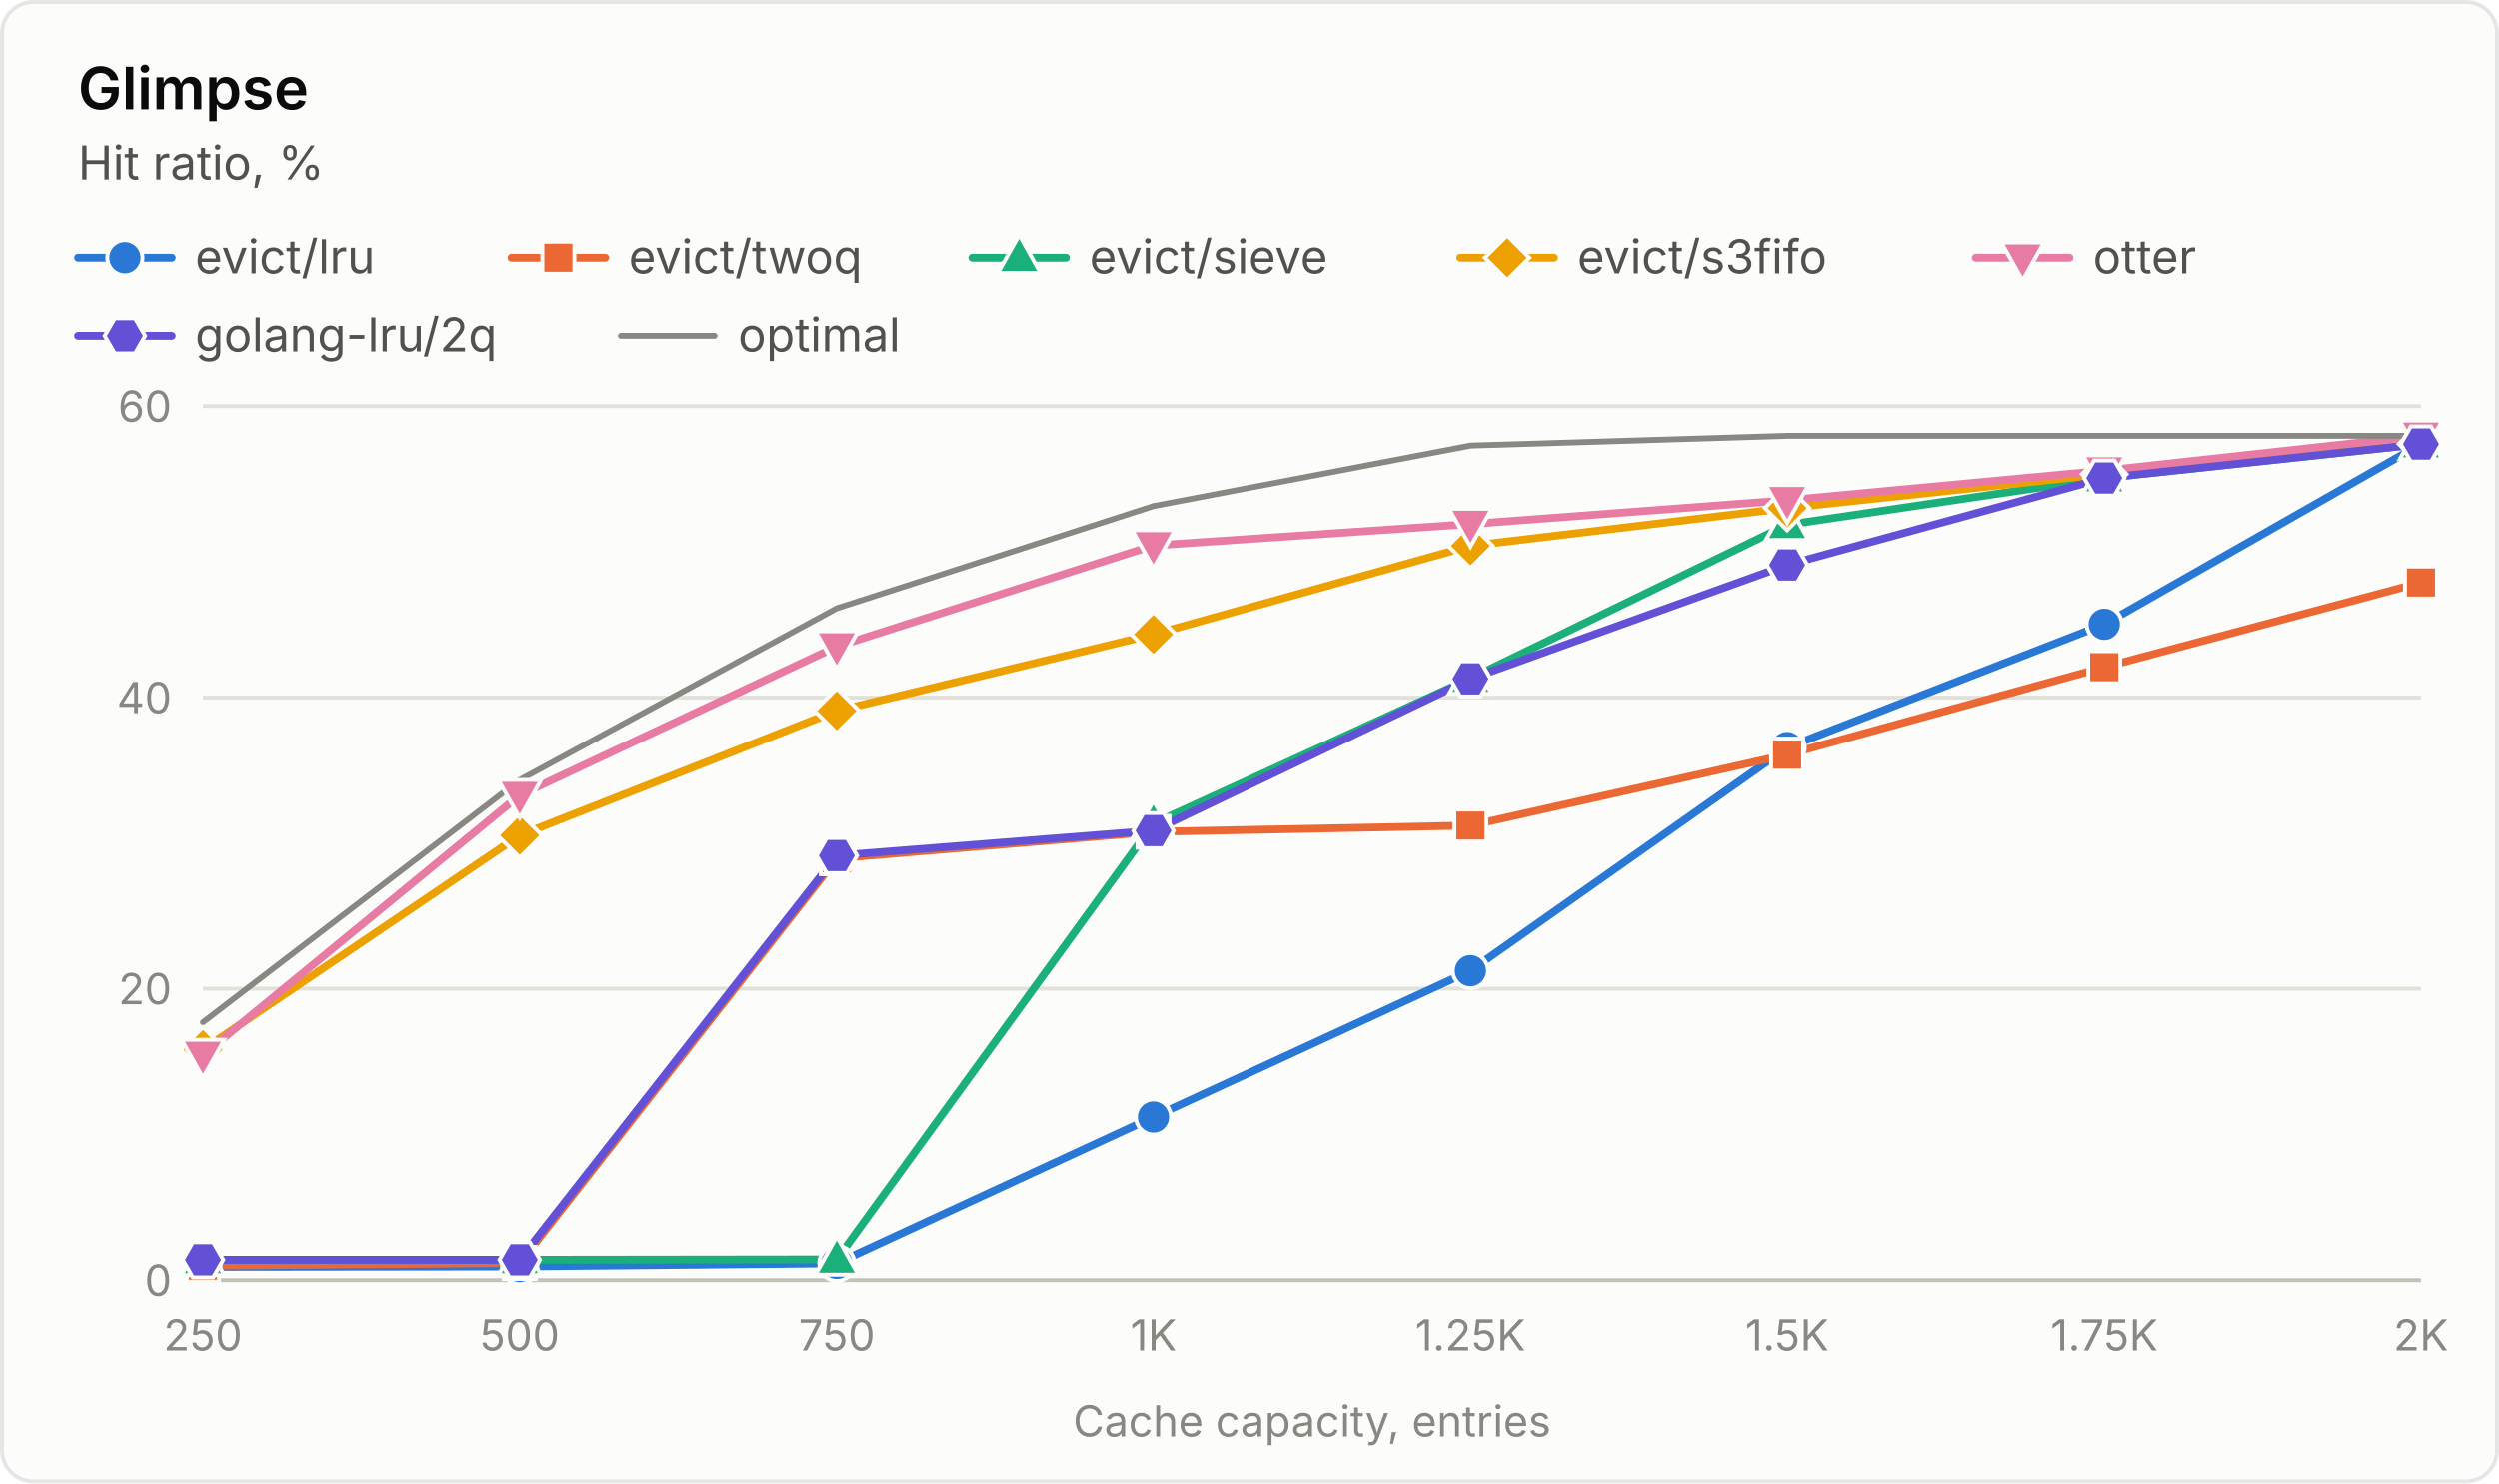
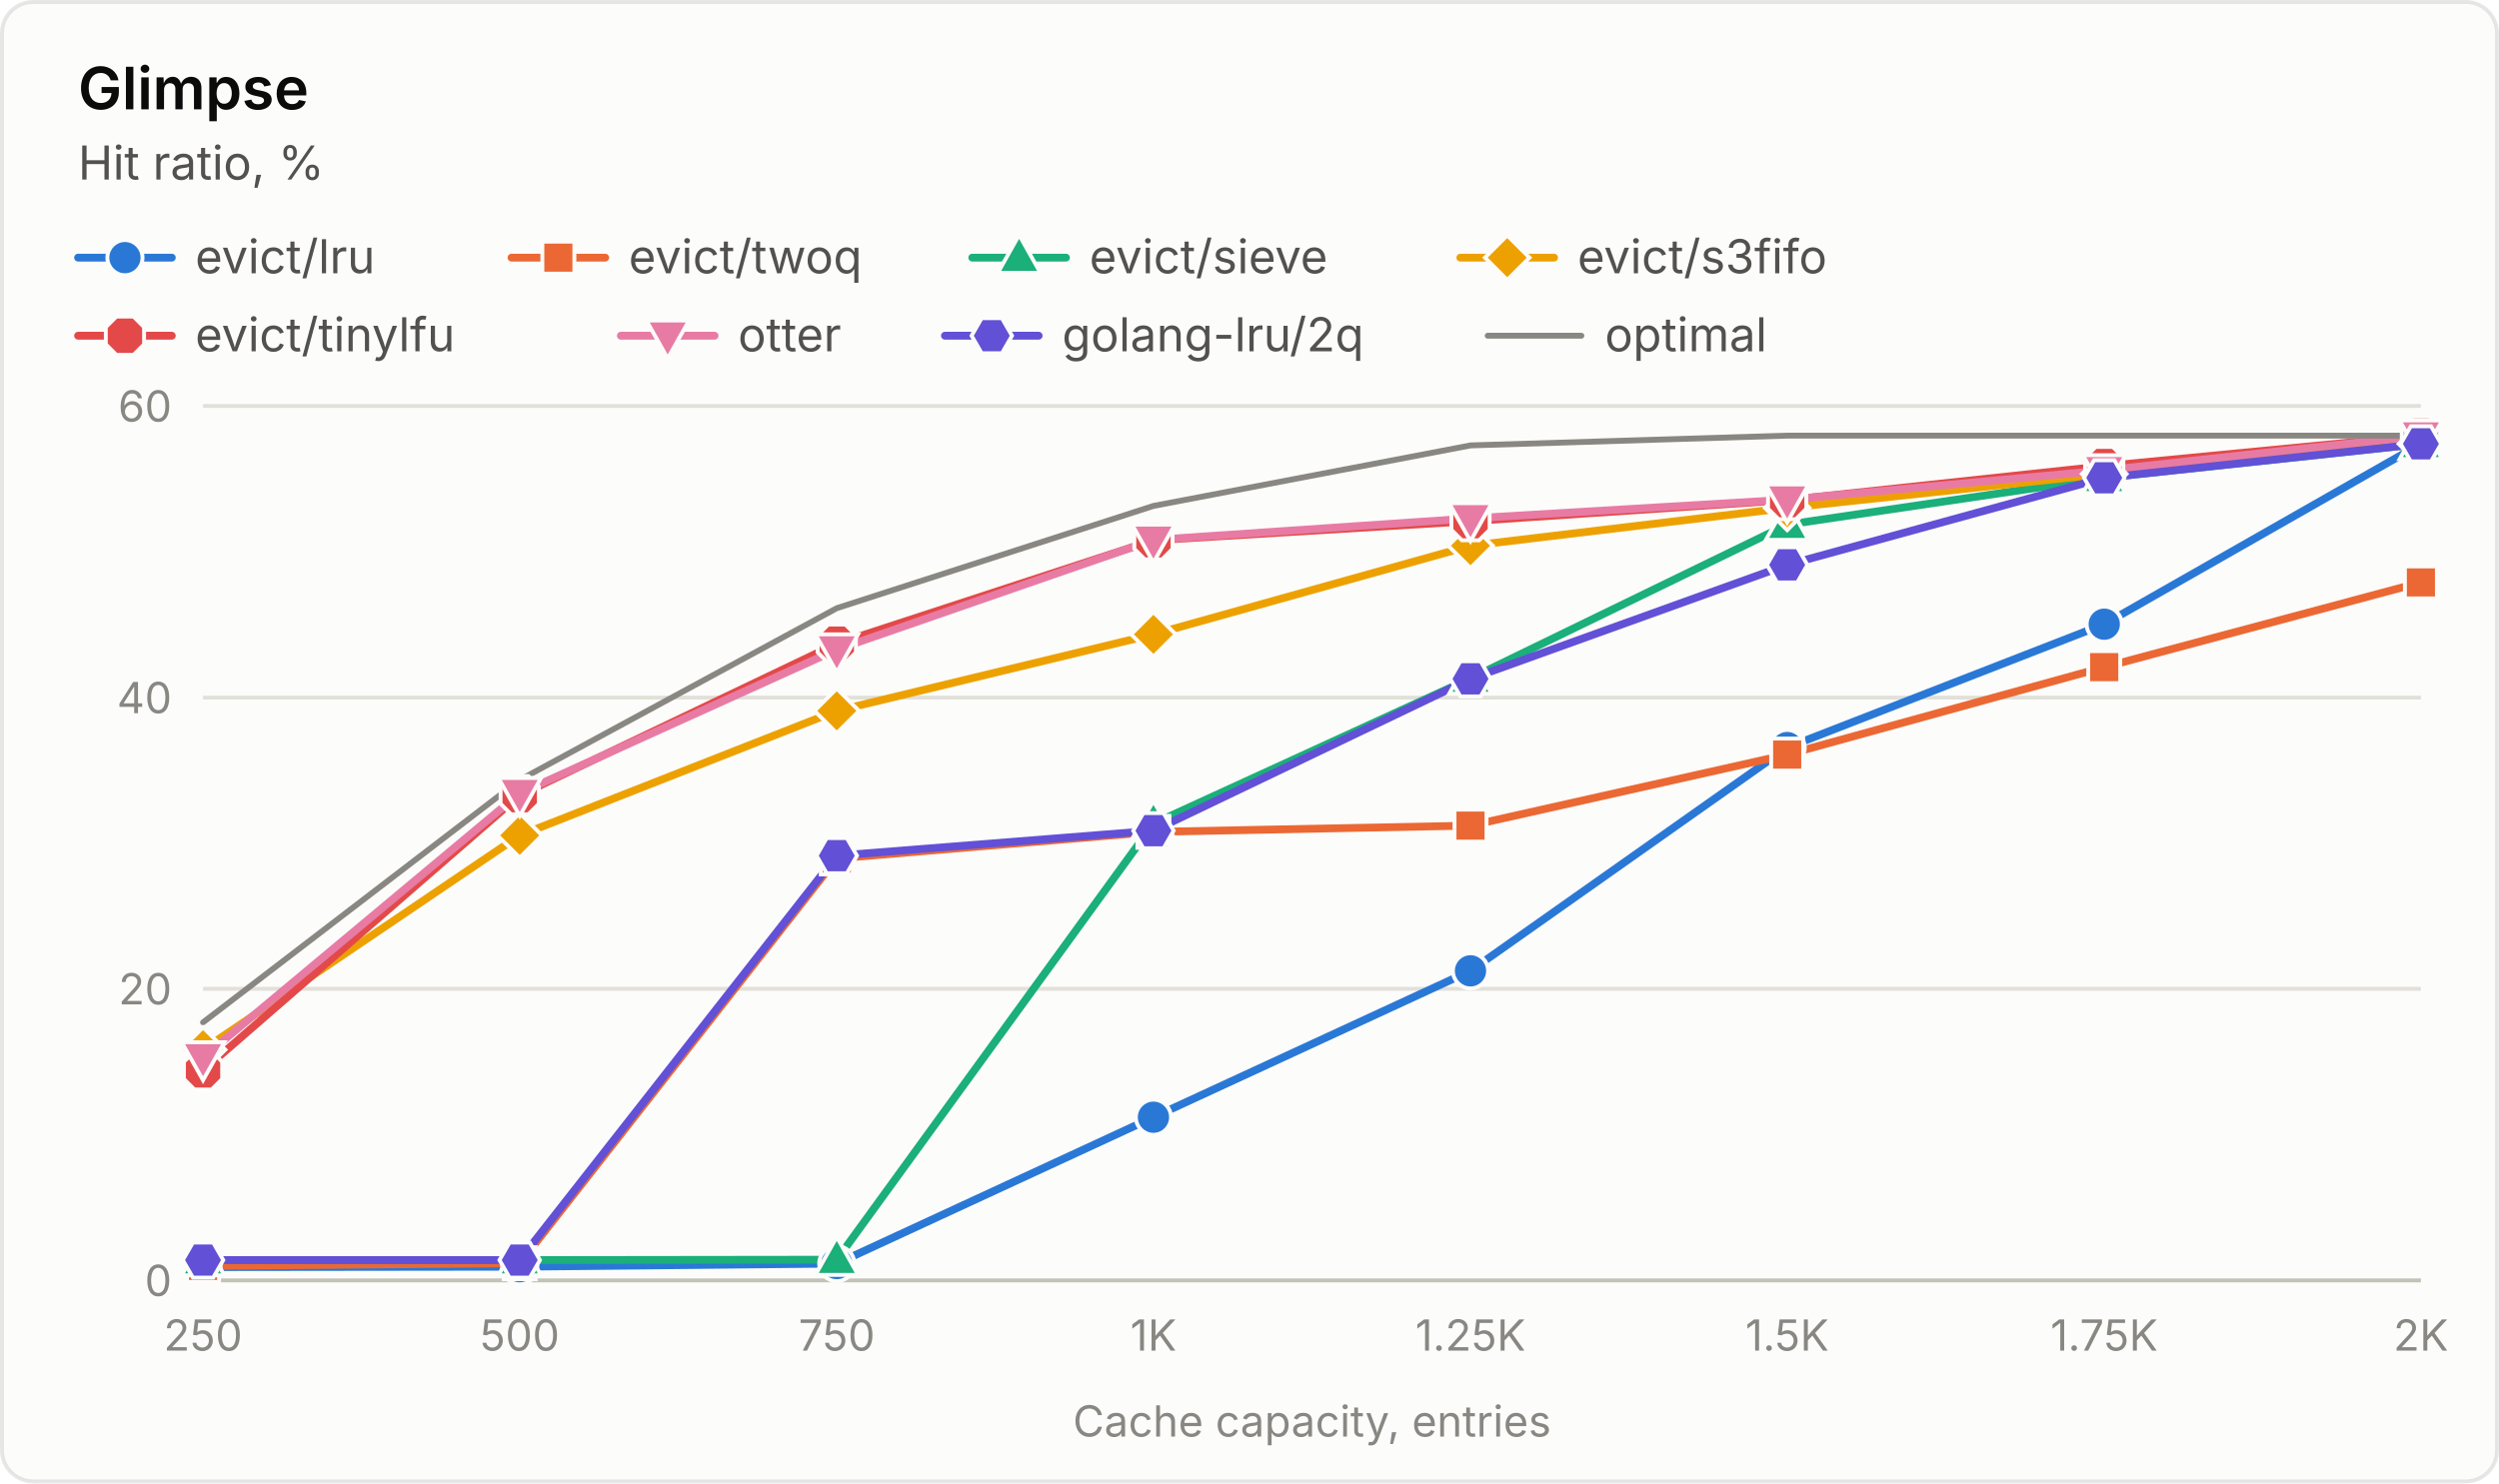
<svg xmlns="http://www.w3.org/2000/svg" viewBox="0 0 640 380" width="640" height="380" role="img" aria-labelledby="title desc">
  <style>
text { font-family: system-ui, -apple-system, "Segoe UI", sans-serif; }
.title { font-size: 15px; font-weight: 600; }
.unit, .legend { font-size: 12px; }
.tick { font-size: 11px; font-variant-numeric: tabular-nums; }
.grid, .axis { stroke-width: 1; }
.line { fill: none; stroke-width: 2; stroke-linejoin: round; stroke-linecap: round; }
.ref { fill: none; stroke-width: 1.5; stroke-linejoin: round; stroke-linecap: round; }
.mark { stroke-width: 2; paint-order: stroke; }
.surface { fill: #fcfcfb; stroke: rgba(11,11,11,0.10); }
.title { fill: #0b0b0b; }
.unit, .legend { fill: #52514e; }
.tick { fill: #898781; }
.grid { stroke: #e1e0d9; }
.axis { stroke: #c3c2b7; }
.ref { stroke: #898781; }
.mark { stroke: #fcfcfb; }
.s0 { stroke: #2a78d6; } .m0 { fill: #2a78d6; }
.s1 { stroke: #eb6834; } .m1 { fill: #eb6834; }
.s2 { stroke: #1baf7a; } .m2 { fill: #1baf7a; }
.s3 { stroke: #eda100; } .m3 { fill: #eda100; }
+ .s7 { stroke: #e34948; } .m7 { fill: #e34948; }
.s4 { stroke: #e87ba4; } .m4 { fill: #e87ba4; }
.s6 { stroke: #6250d6; } .m6 { fill: #6250d6; }
@media (prefers-color-scheme: dark) {
  .surface { fill: #1a1a19; stroke: rgba(255,255,255,0.10); }
  .title { fill: #f0efec; }
  .unit, .legend { fill: #c3c2b7; }
  .tick { fill: #898781; }
  .grid { stroke: #2c2c2a; }
  .axis { stroke: #383835; }
  .ref { stroke: #898781; }
  .mark { stroke: #1a1a19; }
  .s0 { stroke: #3987e5; } .m0 { fill: #3987e5; }
  .s1 { stroke: #d95926; } .m1 { fill: #d95926; }
  .s2 { stroke: #199e70; } .m2 { fill: #199e70; }
  .s3 { stroke: #c98500; } .m3 { fill: #c98500; }
+   .s7 { stroke: #e66767; } .m7 { fill: #e66767; }
  .s4 { stroke: #d55181; } .m4 { fill: #d55181; }
  .s6 { stroke: #9085e9; } .m6 { fill: #9085e9; }
}
</style>
  <rect class="surface" x="0.5" y="0.5" width="639" height="379" rx="8" />
  <text class="title" x="20" y="28">Glimpse</text>
  <text class="unit" x="20" y="46">Hit ratio, %</text>
  <path class="line s0" d="M20,66 h24" />
  <circle class="mark m0" cx="32" cy="66" r="4" />
  <text class="legend" x="50" y="70">evict/lru</text>
  <path class="line s1" d="M131,66 h24" />
  <path class="mark m1" d="M139.4,62.4L146.6,62.4L146.6,69.6L139.4,69.6Z" />
  <text class="legend" x="161" y="70">evict/twoq</text>
  <path class="line s2" d="M249,66 h24" />
  <path class="mark m2" d="M261,61.2L265.6,69.4L256.4,69.4Z" />
  <text class="legend" x="279" y="70">evict/sieve</text>
  <path class="line s3" d="M374,66 h24" />
  <path class="mark m3" d="M386,61L391,66L386,71L381,66Z" />
  <text class="legend" x="404" y="70">evict/s3fifo</text>
-   <path class="line s4" d="M506,66 h24" />
-   <path class="mark m4" d="M518,70.8L522.6,62.6L513.4,62.6Z" />
-   <text class="legend" x="536" y="70">otter</text>
-   <path class="line s6" d="M20,86 h24" />
-   <path class="mark m6" d="M29.7,82L34.3,82L36.6,86L34.3,90L29.7,90L27.4,86Z" />
-   <text class="legend" x="50" y="90">golang-lru/2q</text>
-   <path class="ref" d="M159,86 h24" />
-   <text class="legend" x="189" y="90">optimal</text>
+   <path class="line s7" d="M20,86 h24" />
+   <path class="mark m7" d="M30,81.6L34,81.6L36.4,84L36.4,88L34,90.4L30,90.4L27.6,88L27.6,84Z" />
+   <text class="legend" x="50" y="90">evict/tinylfu</text>
+   <path class="line s4" d="M159,86 h24" />
+   <path class="mark m4" d="M171,90.8L175.6,82.6L166.4,82.6Z" />
+   <text class="legend" x="189" y="90">otter</text>
+   <path class="line s6" d="M242,86 h24" />
+   <path class="mark m6" d="M251.7,82L256.3,82L258.6,86L256.3,90L251.7,90L249.4,86Z" />
+   <text class="legend" x="272" y="90">golang-lru/2q</text>
+   <path class="ref" d="M381,86 h24" />
+   <text class="legend" x="411" y="90">optimal</text>
  <path class="axis" d="M52,328 h568" />
  <text class="tick" x="44" y="332" text-anchor="end">0</text>
  <path class="grid" d="M52,253.3 h568" />
  <text class="tick" x="44" y="257.3" text-anchor="end">20</text>
  <path class="grid" d="M52,178.7 h568" />
  <text class="tick" x="44" y="182.7" text-anchor="end">40</text>
  <path class="grid" d="M52,104 h568" />
  <text class="tick" x="44" y="108" text-anchor="end">60</text>
  <text class="tick" x="52" y="346" text-anchor="middle">250</text>
  <text class="tick" x="133.1" y="346" text-anchor="middle">500</text>
  <text class="tick" x="214.3" y="346" text-anchor="middle">750</text>
  <text class="tick" x="295.4" y="346" text-anchor="middle">1K</text>
  <text class="tick" x="376.6" y="346" text-anchor="middle">1.25K</text>
  <text class="tick" x="457.7" y="346" text-anchor="middle">1.5K</text>
  <text class="tick" x="538.9" y="346" text-anchor="middle">1.75K</text>
  <text class="tick" x="620" y="346" text-anchor="middle">2K</text>
  <text class="tick" x="336" y="368" text-anchor="middle">Cache capacity, entries</text>
  <path class="line s0" d="M52,324.6L133.1,324.5L214.3,323.7L295.4,286.2L376.6,248.7L457.7,191.5L538.9,159.9L620,113.7" />
  <path class="line s1" d="M52,324.3L133.1,323.6L214.3,219.9L295.4,213.1L376.6,211.5L457.7,193.3L538.9,170.9L620,149.2" />
  <path class="line s2" d="M52,322.8L133.1,322.8L214.3,322.7L295.4,211L376.6,173.8L457.7,134.4L538.9,122.4L620,113.7" />
  <path class="line s3" d="M52,268.9L133.1,214L214.3,182.1L295.4,162.5L376.6,139.8L457.7,130.1L538.9,121.4L620,113.7" />
-   <path class="line s4" d="M52,270.3L133.1,203.7L214.3,165.6L295.4,139.7L376.6,134.2L457.7,128.1L538.9,120.5L620,111.6" />
+   <path class="line s7" d="M52,274.2L133.1,203.7L214.3,164.9L295.4,138.4L376.6,133.5L457.7,128.1L538.9,119.4L620,111.6" />
+   <path class="line s4" d="M52,270.9L133.1,203.2L214.3,166.4L295.4,138.3L376.6,132.8L457.7,128L538.9,120.5L620,111.6" />
  <path class="line s6" d="M52,322.8L133.1,322.8L214.3,219.2L295.4,212.8L376.6,173.9L457.7,144.7L538.9,122.4L620,113.7" />
  <path class="ref" d="M52,261.9L133.1,199.8L214.3,155.8L295.4,129.6L376.6,114.1L457.7,111.6L538.9,111.6L620,111.6" />
  <g>
    <circle class="mark m0" cx="52" cy="324.6" r="4" />
  </g>
  <g>
    <circle class="mark m0" cx="133.1" cy="324.5" r="4" />
  </g>
  <g>
    <circle class="mark m0" cx="214.3" cy="323.7" r="4" />
  </g>
  <g>
    <circle class="mark m0" cx="295.4" cy="286.2" r="4" />
  </g>
  <g>
    <circle class="mark m0" cx="376.6" cy="248.7" r="4" />
  </g>
  <g>
    <circle class="mark m0" cx="457.7" cy="191.5" r="4" />
  </g>
  <g>
    <circle class="mark m0" cx="538.9" cy="159.9" r="4" />
  </g>
  <g>
    <circle class="mark m0" cx="620" cy="113.7" r="4" />
  </g>
  <g>
    <path class="mark m1" d="M48.4,320.7L55.6,320.7L55.6,327.9L48.4,327.9Z" />
  </g>
  <g>
    <path class="mark m1" d="M129.5,320L136.7,320L136.7,327.2L129.5,327.2Z" />
  </g>
  <g>
    <path class="mark m1" d="M210.7,216.3L217.9,216.3L217.9,223.5L210.7,223.5Z" />
  </g>
  <g>
    <path class="mark m1" d="M291.8,209.5L299,209.5L299,216.7L291.8,216.7Z" />
  </g>
  <g>
    <path class="mark m1" d="M373,207.9L380.2,207.9L380.2,215.1L373,215.1Z" />
  </g>
  <g>
    <path class="mark m1" d="M454.1,189.7L461.3,189.7L461.3,196.9L454.1,196.9Z" />
  </g>
  <g>
    <path class="mark m1" d="M535.3,167.3L542.5,167.3L542.5,174.5L535.3,174.5Z" />
  </g>
  <g>
    <path class="mark m1" d="M616.4,145.6L623.6,145.6L623.6,152.8L616.4,152.8Z" />
  </g>
  <g>
    <path class="mark m2" d="M52,318L56.6,326.2L47.4,326.2Z" />
  </g>
  <g>
    <path class="mark m2" d="M133.1,318L137.7,326.2L128.5,326.2Z" />
  </g>
  <g>
    <path class="mark m2" d="M214.3,317.9L218.9,326.1L209.7,326.1Z" />
  </g>
  <g>
    <path class="mark m2" d="M295.4,206.2L300,214.4L290.8,214.4Z" />
  </g>
  <g>
    <path class="mark m2" d="M376.6,169L381.2,177.2L372,177.2Z" />
  </g>
  <g>
    <path class="mark m2" d="M457.7,129.6L462.3,137.8L453.1,137.8Z" />
  </g>
  <g>
    <path class="mark m2" d="M538.9,117.6L543.5,125.8L534.3,125.8Z" />
  </g>
  <g>
    <path class="mark m2" d="M620,108.9L624.6,117.1L615.4,117.1Z" />
  </g>
  <g>
    <path class="mark m3" d="M52,263.9L57,268.9L52,273.9L47,268.9Z" />
  </g>
  <g>
    <path class="mark m3" d="M133.1,209L138.1,214L133.1,219L128.1,214Z" />
  </g>
  <g>
    <path class="mark m3" d="M214.3,177.1L219.3,182.1L214.3,187.1L209.3,182.1Z" />
  </g>
  <g>
    <path class="mark m3" d="M295.4,157.5L300.4,162.5L295.4,167.5L290.4,162.5Z" />
  </g>
  <g>
    <path class="mark m3" d="M376.6,134.8L381.6,139.8L376.6,144.8L371.6,139.8Z" />
  </g>
  <g>
    <path class="mark m3" d="M457.7,125.1L462.7,130.1L457.7,135.1L452.7,130.1Z" />
  </g>
  <g>
    <path class="mark m3" d="M538.9,116.4L543.9,121.4L538.9,126.4L533.9,121.4Z" />
  </g>
  <g>
    <path class="mark m3" d="M620,108.7L625,113.7L620,118.7L615,113.7Z" />
  </g>
  <g>
-     <path class="mark m4" d="M52,275.1L56.6,266.9L47.4,266.9Z" />
-   </g>
-   <g>
-     <path class="mark m4" d="M133.1,208.5L137.7,200.3L128.5,200.3Z" />
-   </g>
-   <g>
-     <path class="mark m4" d="M214.3,170.4L218.9,162.2L209.7,162.2Z" />
-   </g>
-   <g>
-     <path class="mark m4" d="M295.4,144.5L300,136.3L290.8,136.3Z" />
-   </g>
-   <g>
-     <path class="mark m4" d="M376.6,139L381.2,130.8L372,130.8Z" />
-   </g>
-   <g>
-     <path class="mark m4" d="M457.7,132.9L462.3,124.7L453.1,124.7Z" />
+     <path class="mark m7" d="M50,269.8L54,269.8L56.4,272.2L56.4,276.2L54,278.6L50,278.6L47.6,276.2L47.6,272.2Z" />
+   </g>
+   <g>
+     <path class="mark m7" d="M131.1,199.3L135.1,199.3L137.5,201.7L137.5,205.7L135.1,208.1L131.1,208.1L128.7,205.7L128.7,201.7Z" />
+   </g>
+   <g>
+     <path class="mark m7" d="M212.3,160.5L216.3,160.5L218.7,162.9L218.7,166.9L216.3,169.3L212.3,169.3L209.9,166.9L209.9,162.9Z" />
+   </g>
+   <g>
+     <path class="mark m7" d="M293.4,134L297.4,134L299.8,136.4L299.8,140.4L297.4,142.8L293.4,142.8L291,140.4L291,136.4Z" />
+   </g>
+   <g>
+     <path class="mark m7" d="M374.6,129.1L378.6,129.1L381,131.5L381,135.5L378.6,137.9L374.6,137.9L372.2,135.5L372.2,131.5Z" />
+   </g>
+   <g>
+     <path class="mark m7" d="M455.7,123.7L459.7,123.7L462.1,126.1L462.1,130.1L459.7,132.5L455.7,132.5L453.3,130.1L453.3,126.1Z" />
+   </g>
+   <g>
+     <path class="mark m7" d="M536.9,115L540.9,115L543.3,117.4L543.3,121.4L540.9,123.8L536.9,123.8L534.5,121.4L534.5,117.4Z" />
+   </g>
+   <g>
+     <path class="mark m7" d="M618,107.2L622,107.2L624.4,109.6L624.4,113.6L622,116L618,116L615.6,113.6L615.6,109.6Z" />
+   </g>
+   <g>
+     <path class="mark m4" d="M52,275.7L56.6,267.5L47.4,267.5Z" />
+   </g>
+   <g>
+     <path class="mark m4" d="M133.1,208L137.7,199.8L128.5,199.8Z" />
+   </g>
+   <g>
+     <path class="mark m4" d="M214.3,171.2L218.9,163L209.7,163Z" />
+   </g>
+   <g>
+     <path class="mark m4" d="M295.4,143.1L300,134.9L290.8,134.9Z" />
+   </g>
+   <g>
+     <path class="mark m4" d="M376.6,137.6L381.2,129.4L372,129.4Z" />
+   </g>
+   <g>
+     <path class="mark m4" d="M457.7,132.8L462.3,124.6L453.1,124.6Z" />
  </g>
  <g>
    <path class="mark m4" d="M538.9,125.3L543.5,117.1L534.3,117.1Z" />
  </g>
  <g>
    <path class="mark m4" d="M620,116.4L624.6,108.2L615.4,108.2Z" />
  </g>
  <g>
    <path class="mark m6" d="M49.7,318.8L54.3,318.8L56.6,322.8L54.3,326.8L49.7,326.8L47.4,322.8Z" />
  </g>
  <g>
    <path class="mark m6" d="M130.8,318.8L135.4,318.8L137.7,322.8L135.4,326.8L130.8,326.8L128.5,322.8Z" />
  </g>
  <g>
    <path class="mark m6" d="M212,215.2L216.6,215.2L218.9,219.2L216.6,223.2L212,223.2L209.7,219.2Z" />
  </g>
  <g>
    <path class="mark m6" d="M293.1,208.8L297.7,208.8L300,212.8L297.7,216.8L293.1,216.8L290.8,212.8Z" />
  </g>
  <g>
    <path class="mark m6" d="M374.3,169.9L378.9,169.9L381.2,173.9L378.9,177.9L374.3,177.9L372,173.9Z" />
  </g>
  <g>
    <path class="mark m6" d="M455.4,140.7L460,140.7L462.3,144.7L460,148.7L455.4,148.7L453.1,144.7Z" />
  </g>
  <g>
    <path class="mark m6" d="M536.6,118.4L541.2,118.4L543.5,122.4L541.2,126.4L536.6,126.4L534.3,122.4Z" />
  </g>
  <g>
    <path class="mark m6" d="M617.7,109.7L622.3,109.7L624.6,113.7L622.3,117.7L617.7,117.7L615.4,113.7Z" />
  </g>
</svg>
